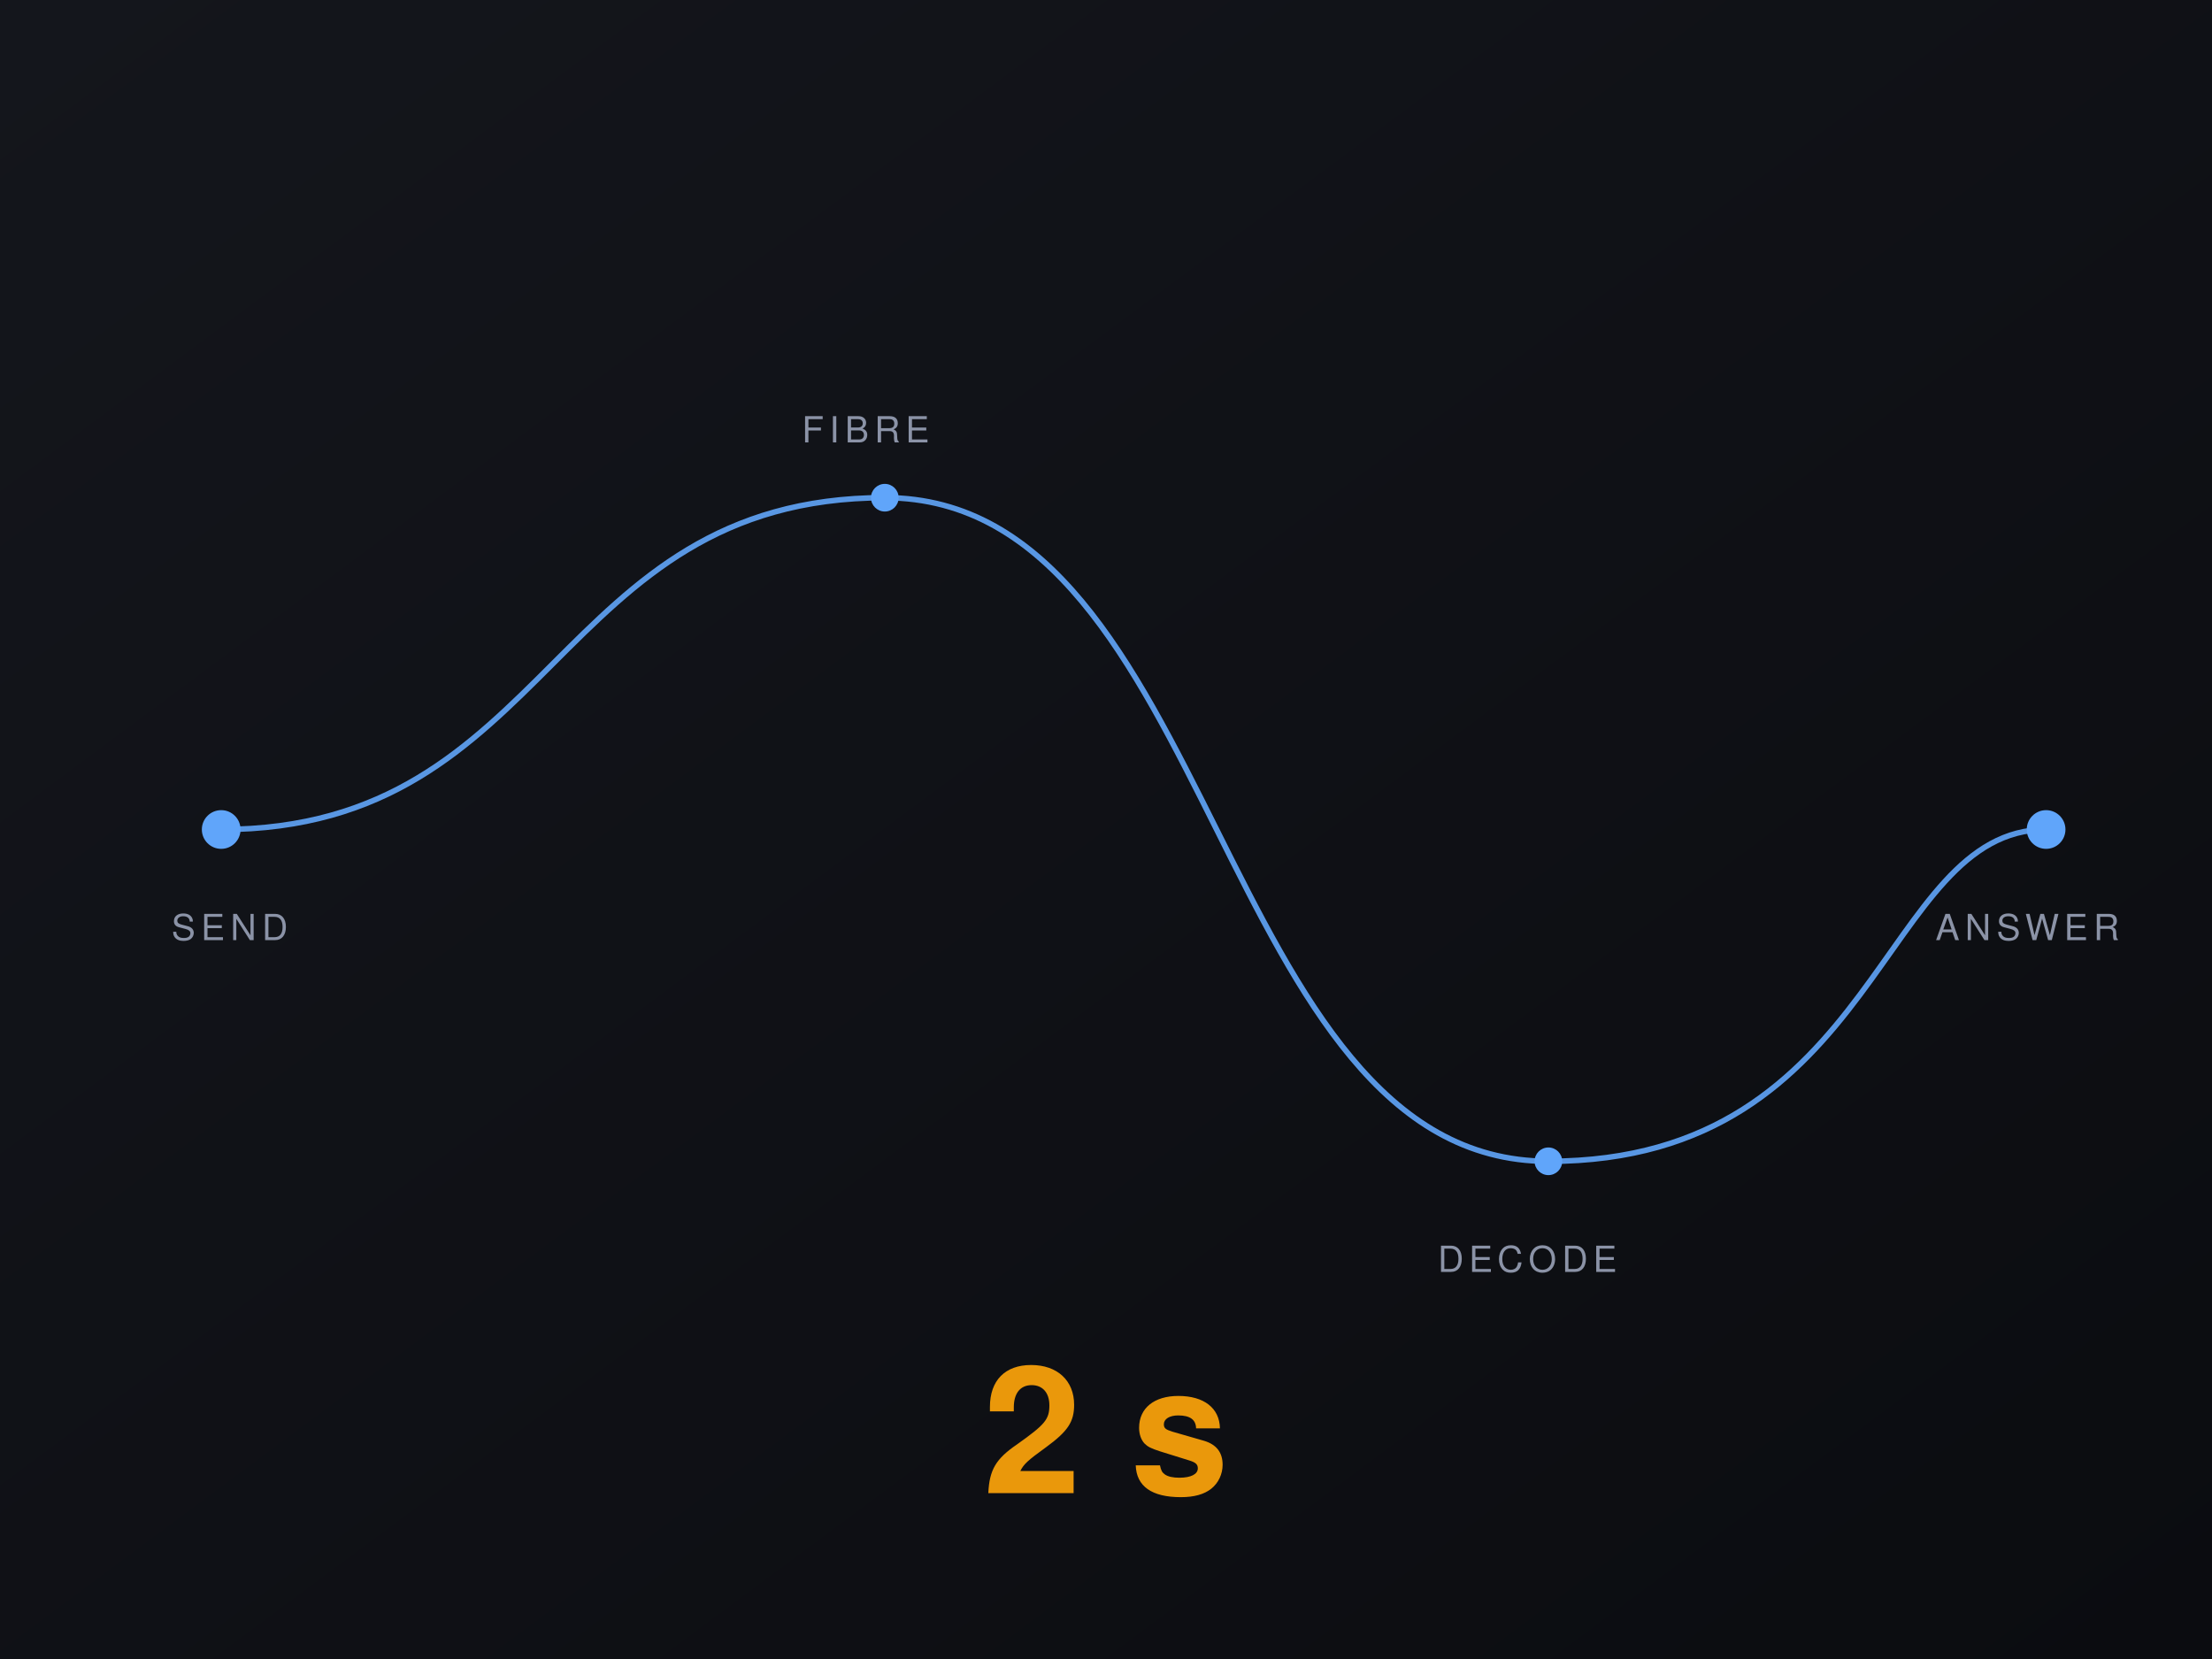
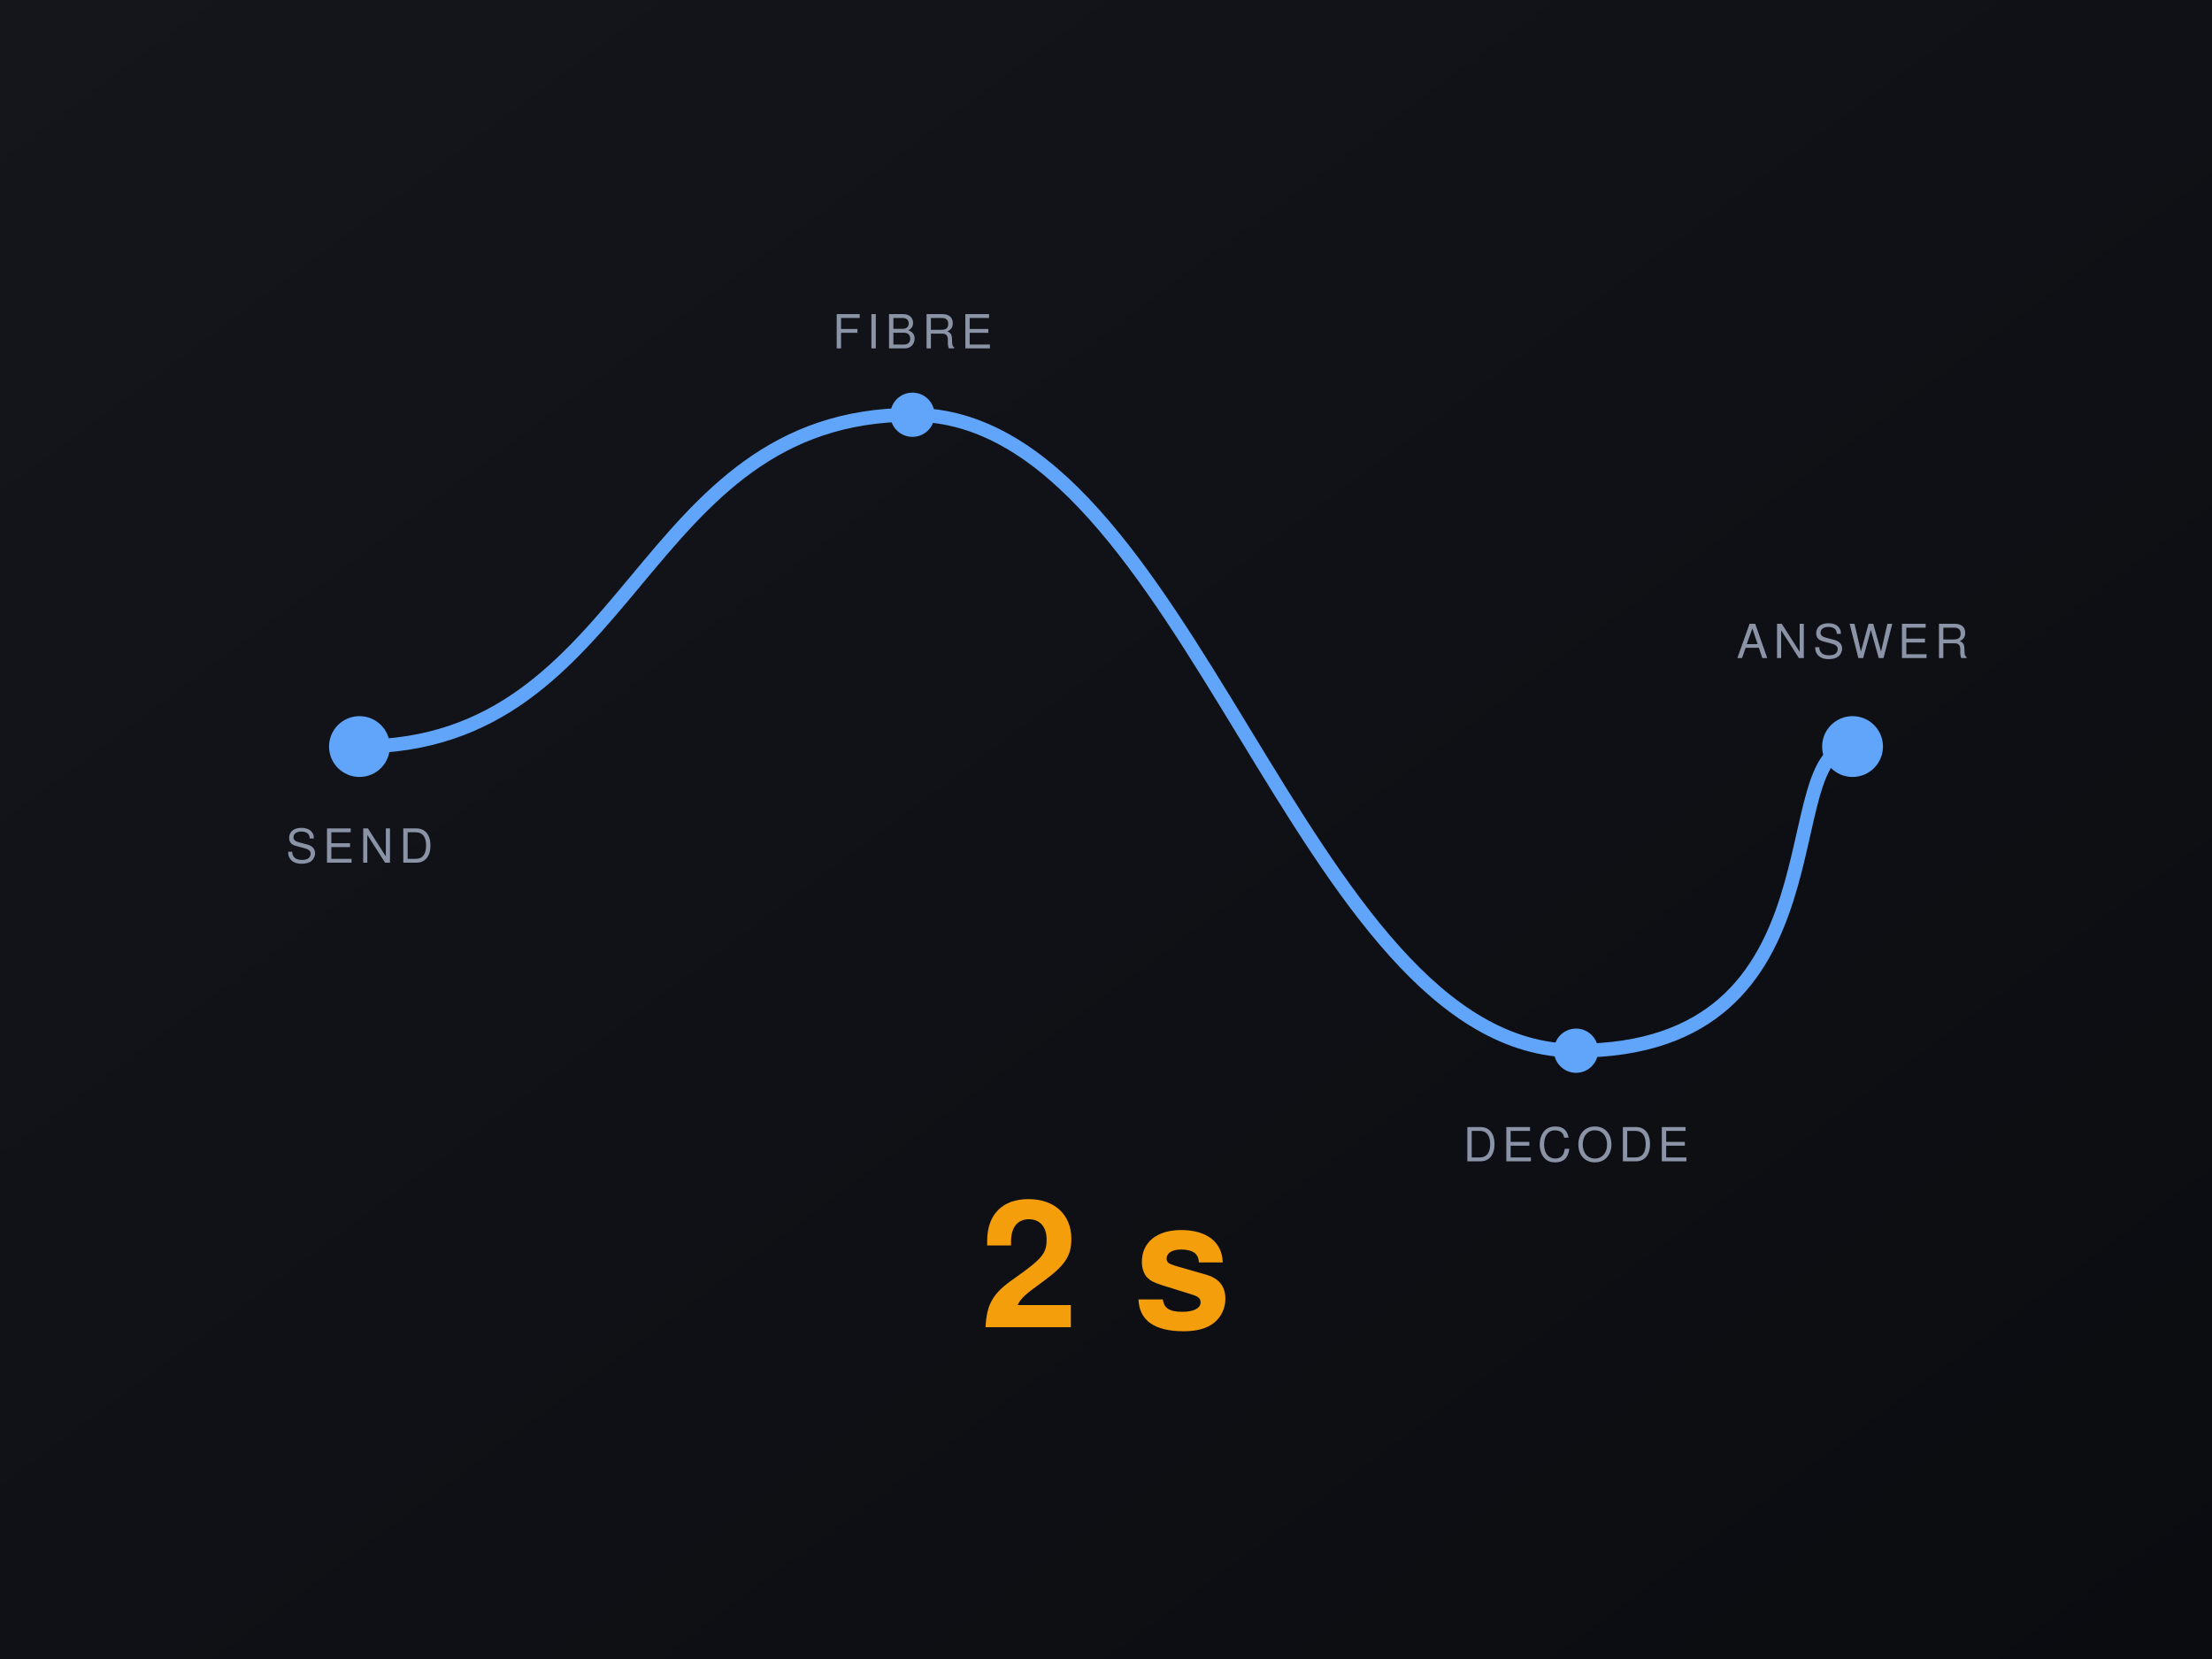
<svg xmlns="http://www.w3.org/2000/svg" viewBox="0 0 800 600">
  <defs>
    <linearGradient id="g" x1="0" y1="0" x2="1" y2="1">
      <stop offset="0" stop-color="#14161c" />
      <stop offset="1" stop-color="#0b0c10" />
    </linearGradient>
  </defs>
  <rect width="800" height="600" fill="url(#g)" />
-   <g stroke="#60a5fa" stroke-width="2" fill="none" opacity=".9">
-     <path d="M80 300 C 200 300, 200 180, 320 180 S 440 420, 560 420 S 680 300, 740 300" />
+   <path d="M130 270 C 230 270, 230 150, 330 150 S 470 380, 570 380 S 640 270, 670 270" stroke="#60a5fa" stroke-width="5" fill="none" stroke-linecap="round" />
+   <g fill="#60a5fa">
+     <circle cx="130" cy="270" r="11" />
+     <circle cx="330" cy="150" r="8" />
+     <circle cx="570" cy="380" r="8" />
+     <circle cx="670" cy="270" r="11" />
  </g>
-   <g fill="#60a5fa">
-     <circle cx="80" cy="300" r="7" />
-     <circle cx="320" cy="180" r="5" />
-     <circle cx="560" cy="420" r="5" />
-     <circle cx="740" cy="300" r="7" />
-   </g>
-   <g font-family="-apple-system,Helvetica,Arial,sans-serif" font-size="13" fill="#8b93a7" letter-spacing="2">
-     <text x="62" y="340">SEND</text>
-     <text x="290" y="160">FIBRE</text>
-     <text x="520" y="460">DECODE</text>
-     <text x="700" y="340">ANSWER</text>
-   </g>
-   <text x="400" y="540" text-anchor="middle" font-family="-apple-system,Helvetica,Arial,sans-serif" font-size="64" font-weight="700" fill="#f59e0b" opacity=".95">2 s</text>
+   <text x="130" y="312" font-family="-apple-system,Helvetica,Arial,sans-serif" font-size="17" fill="#8b93a7" letter-spacing="2" text-anchor="middle">SEND</text>
+   <text x="330" y="126" font-family="-apple-system,Helvetica,Arial,sans-serif" font-size="17" fill="#8b93a7" letter-spacing="2" text-anchor="middle">FIBRE</text>
+   <text x="570" y="420" font-family="-apple-system,Helvetica,Arial,sans-serif" font-size="17" fill="#8b93a7" letter-spacing="2" text-anchor="middle">DECODE</text>
+   <text x="670" y="238" font-family="-apple-system,Helvetica,Arial,sans-serif" font-size="17" fill="#8b93a7" letter-spacing="2" text-anchor="middle">ANSWER</text>
+   <text x="400" y="480" font-family="-apple-system,Helvetica,Arial,sans-serif" font-size="64" font-weight="700" fill="#f59e0b" letter-spacing="1" text-anchor="middle">2 s</text>
</svg>
